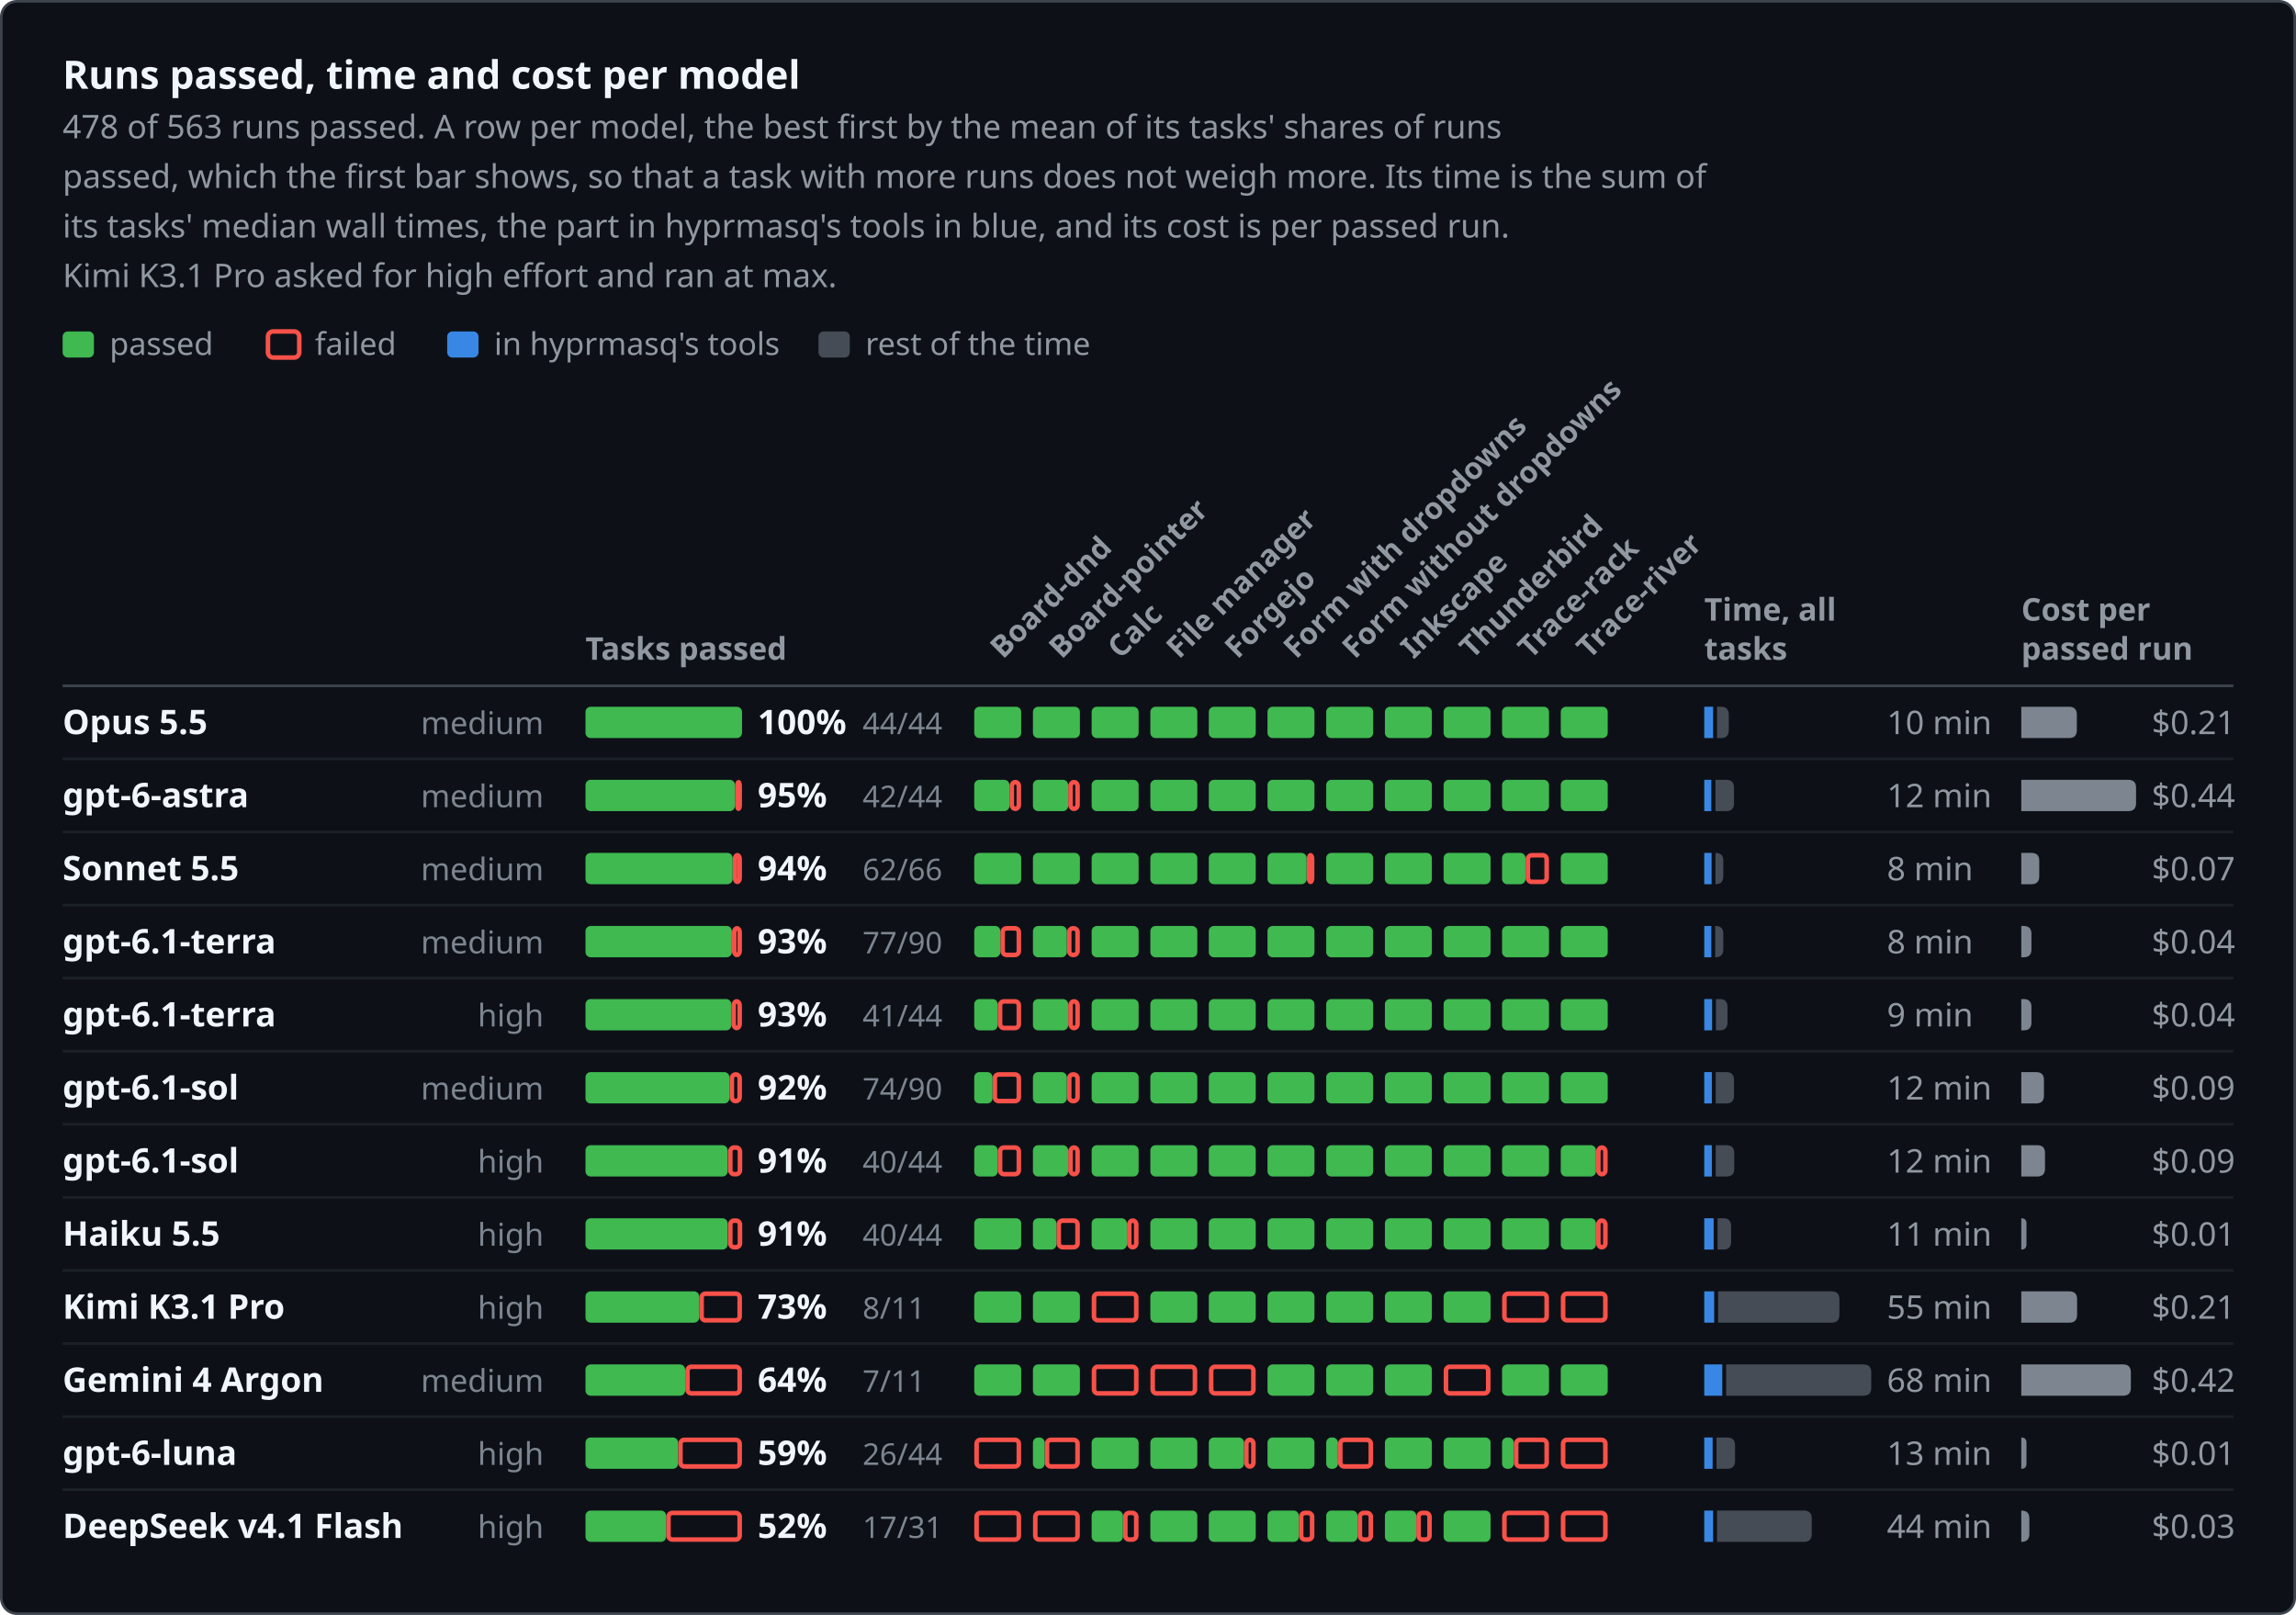
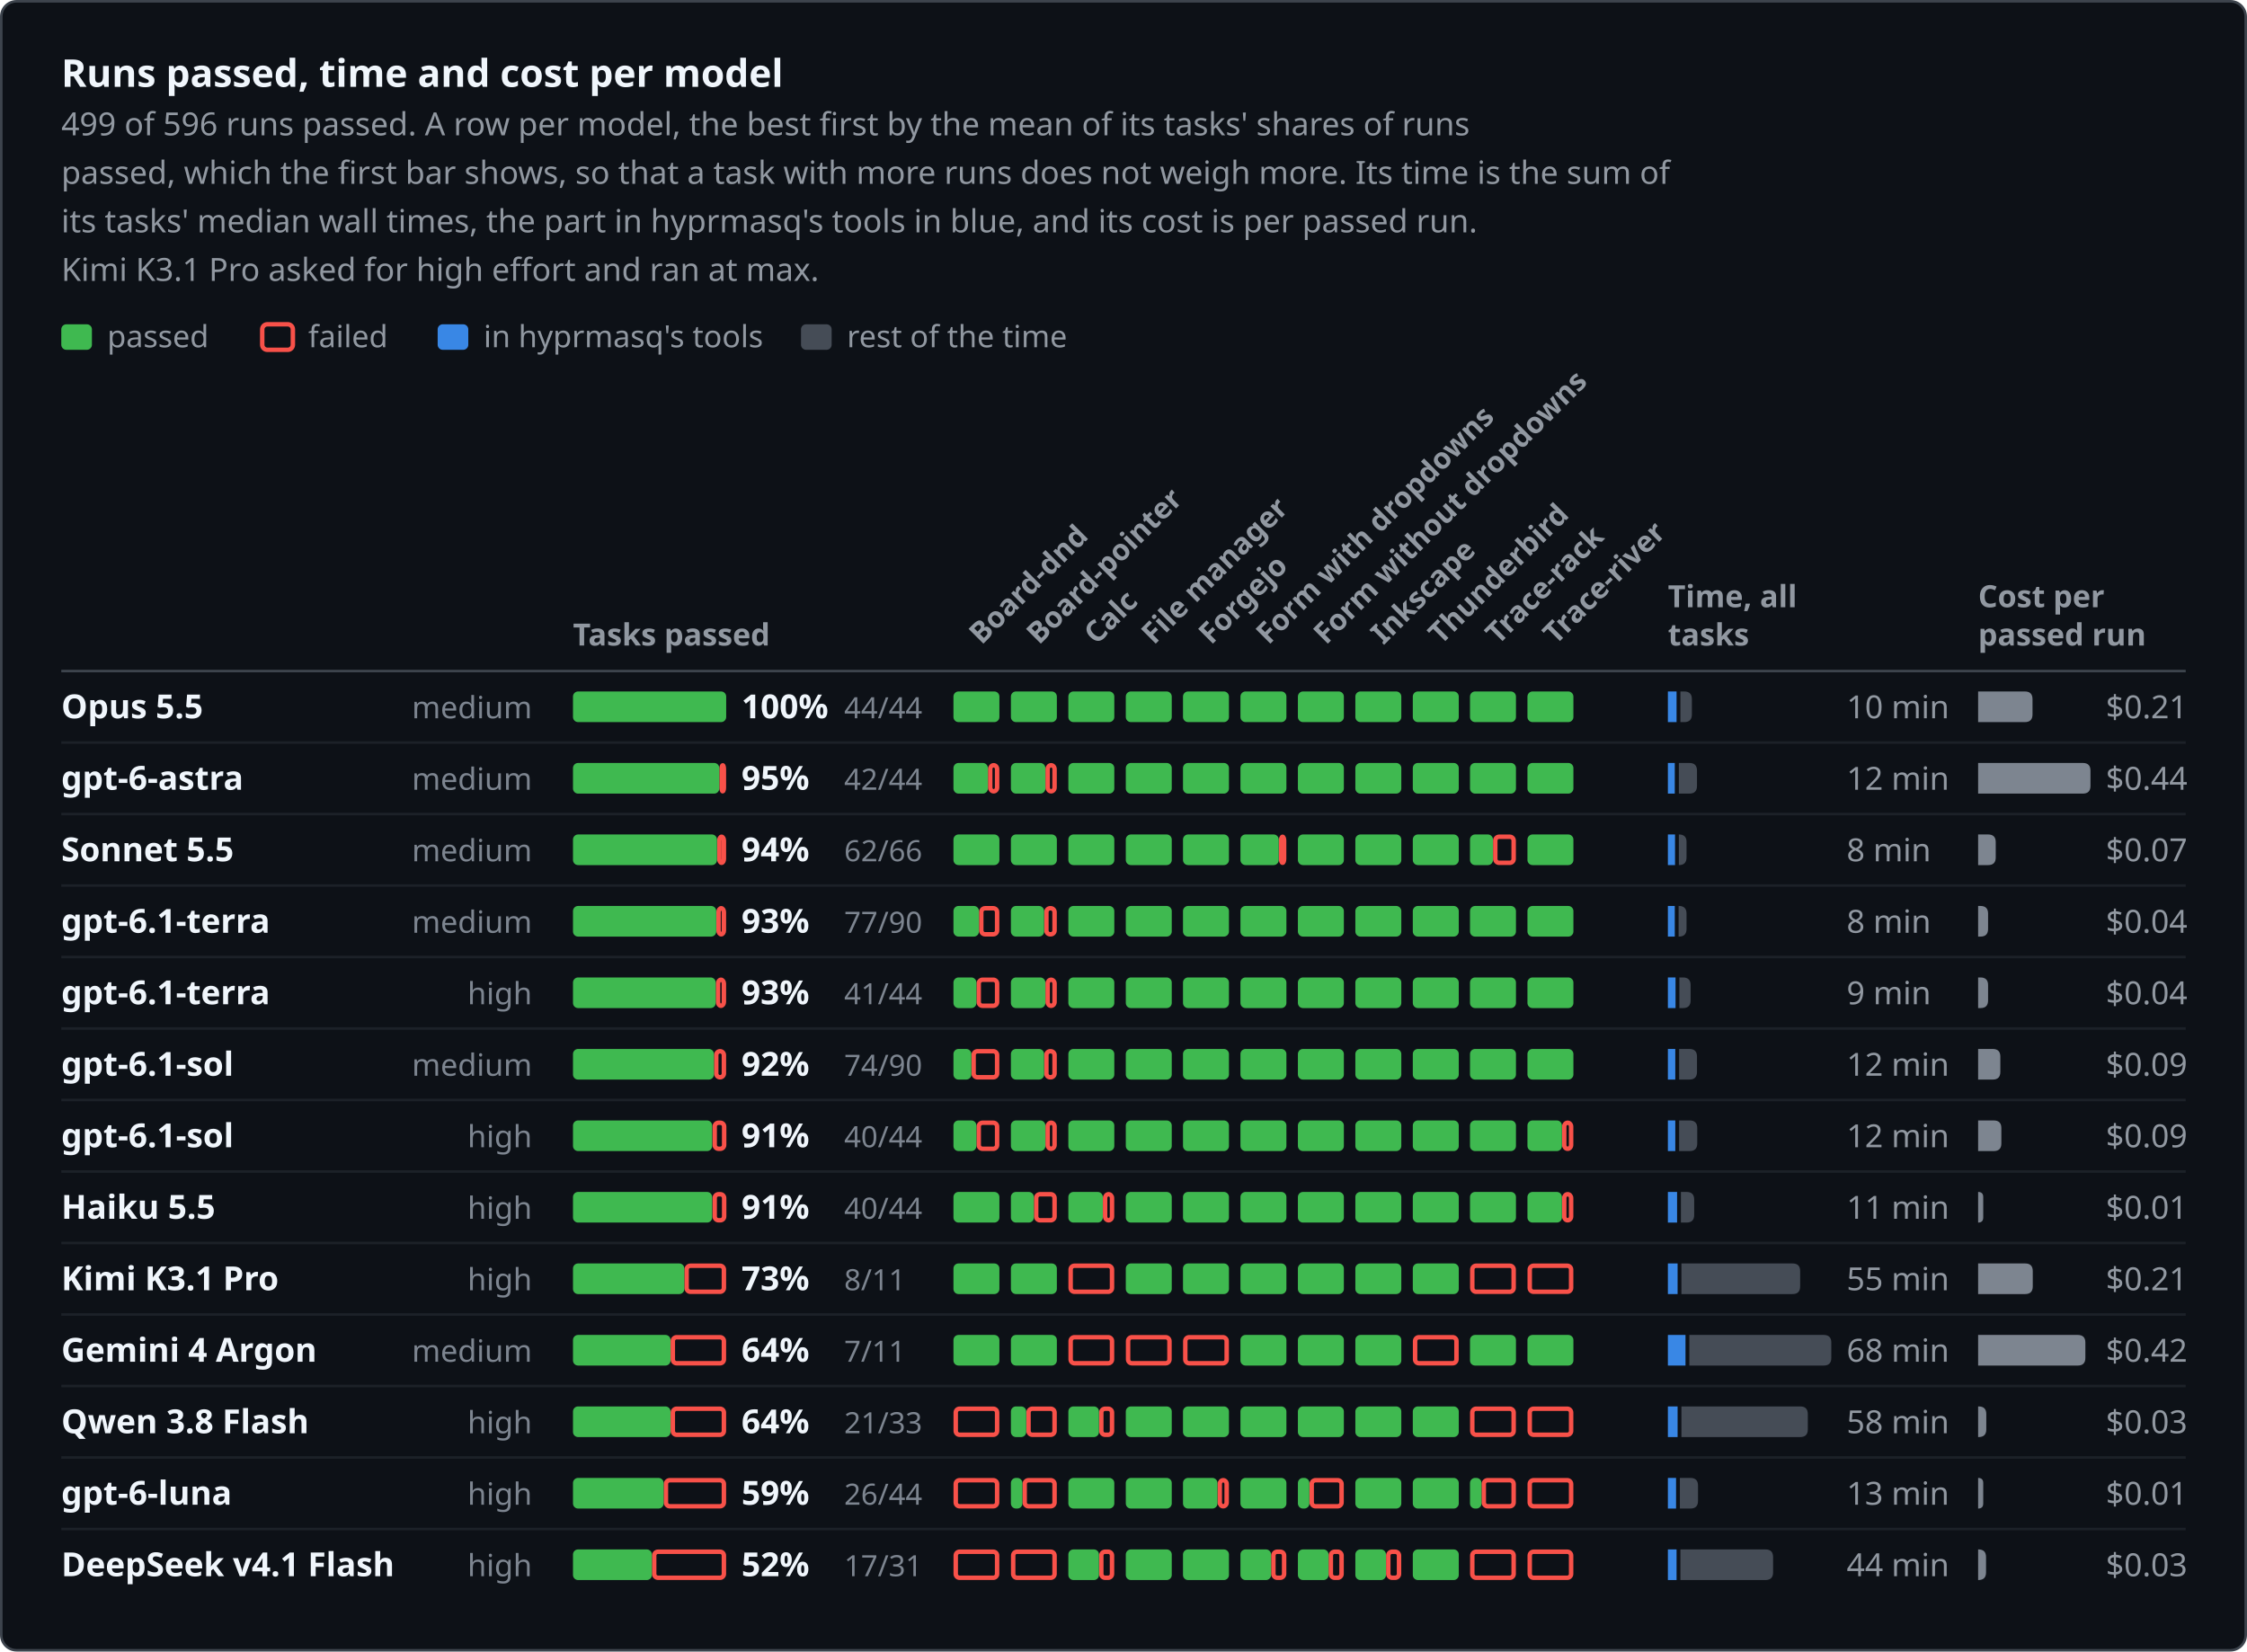
- <svg xmlns="http://www.w3.org/2000/svg" width="880" height="618.8" viewBox="0 0 880 618.8" role="img" aria-label="Runs passed, time and cost per model. 478 of 563 runs passed. A row per model, the best first, with the mean of its tasks' shares of runs passed, each task's share, the sum of its tasks' median wall times and its cost per passed run.">
+ <svg xmlns="http://www.w3.org/2000/svg" width="880" height="646.8" viewBox="0 0 880 646.8" role="img" aria-label="Runs passed, time and cost per model. 499 of 596 runs passed. A row per model, the best first, with the mean of its tasks' shares of runs passed, each task's share, the sum of its tasks' median wall times and its cost per passed run.">
  <style>text{font-family:-apple-system, BlinkMacSystemFont, "Segoe UI", "Noto Sans", Helvetica, Arial, sans-serif;font-variant-numeric:tabular-nums}.t{fill:#f0f6fc}.t2{fill:#9198a1}.m{fill:#7d8590}.bg{fill:#0d1117;stroke:#3d444d}.grid{stroke:#1c2128;stroke-width:1}.axis{stroke:#3d444d;stroke-width:1}.tools{fill:#3987e5}.out{fill:#454c56}.dot{fill:#d1d7e0;stroke:#0d1117;stroke-width:1.5}.miss{fill:#0d1117;stroke:#f85149;stroke-width:1.75}.pass{fill:#3fb950}.fail{fill:#0d1117;stroke:#f85149;stroke-width:1.75}.cut{stroke:#0d1117;stroke-width:2}.s0{fill:#3987e5}.s1{fill:#d95926}.s2{fill:#199e70}.s3{fill:#c98500}.s4{fill:#d55181}.s5{fill:#008300}.s6{fill:#9085e9}.s7{fill:#e66767}</style>
-   <rect x="0.5" y="0.5" width="879" height="617.8" rx="6" class="bg" />
+   <rect x="0.5" y="0.5" width="879" height="645.8" rx="6" class="bg" />
  <text x="24" y="34" class="t" font-size="15" font-weight="600">Runs passed, time and cost per model</text>
-   <text x="24" y="53" class="t2" font-size="12.5">478 of 563 runs passed. A row per model, the best first by the mean of its tasks' shares of runs</text>
+   <text x="24" y="53" class="t2" font-size="12.5">499 of 596 runs passed. A row per model, the best first by the mean of its tasks' shares of runs</text>
  <text x="24" y="72" class="t2" font-size="12.5">passed, which the first bar shows, so that a task with more runs does not weigh more. Its time is the sum of</text>
  <text x="24" y="91" class="t2" font-size="12.5">its tasks' median wall times, the part in hyprmasq's tools in blue, and its cost is per passed run.</text>
  <text x="24" y="110" class="t2" font-size="12.5">Kimi K3.1 Pro asked for high effort and ran at max.</text>
  <rect x="24" y="127" width="12" height="10" class="pass" rx="2" />
  <text x="42" y="136" class="t2" font-size="12">passed</text>
  <rect x="102.7" y="127" width="12" height="10" class="fail" rx="2" />
  <text x="120.7" y="136" class="t2" font-size="12">failed</text>
  <rect x="171.4" y="127" width="12" height="10" class="tools" rx="2" />
  <text x="189.4" y="136" class="t2" font-size="12">in hyprmasq's tools</text>
  <rect x="313.7" y="127" width="12" height="10" class="out" rx="2" />
  <text x="331.7" y="136" class="t2" font-size="12">rest of the time</text>
  <text x="224.4" y="252.8" class="t2" font-size="12" font-weight="600">Tasks passed</text>
  <text x="653.2" y="237.8" class="t2" font-size="12" font-weight="600">Time, all</text>
  <text x="653.2" y="252.8" class="t2" font-size="12" font-weight="600">tasks</text>
  <text x="774.7" y="237.8" class="t2" font-size="12" font-weight="600">Cost per</text>
  <text x="774.7" y="252.8" class="t2" font-size="12" font-weight="600">passed run</text>
  <text x="384.4" y="252.8" class="t2" font-size="11.5" font-weight="600" transform="rotate(-45 384.4 252.8)">Board-dnd</text>
  <text x="406.9" y="252.8" class="t2" font-size="11.5" font-weight="600" transform="rotate(-45 406.9 252.8)">Board-pointer</text>
  <text x="429.4" y="252.8" class="t2" font-size="11.5" font-weight="600" transform="rotate(-45 429.4 252.8)">Calc</text>
  <text x="451.9" y="252.8" class="t2" font-size="11.5" font-weight="600" transform="rotate(-45 451.9 252.8)">File manager</text>
  <text x="474.3" y="252.8" class="t2" font-size="11.5" font-weight="600" transform="rotate(-45 474.3 252.8)">Forgejo</text>
  <text x="496.8" y="252.8" class="t2" font-size="11.5" font-weight="600" transform="rotate(-45 496.8 252.8)">Form with dropdowns</text>
  <text x="519.3" y="252.8" class="t2" font-size="11.5" font-weight="600" transform="rotate(-45 519.3 252.8)">Form without dropdowns</text>
  <text x="541.8" y="252.8" class="t2" font-size="11.5" font-weight="600" transform="rotate(-45 541.8 252.8)">Inkscape</text>
  <text x="564.3" y="252.8" class="t2" font-size="11.5" font-weight="600" transform="rotate(-45 564.3 252.8)">Thunderbird</text>
  <text x="586.7" y="252.8" class="t2" font-size="11.5" font-weight="600" transform="rotate(-45 586.7 252.8)">Trace-rack</text>
  <text x="609.2" y="252.8" class="t2" font-size="11.5" font-weight="600" transform="rotate(-45 609.2 252.8)">Trace-river</text>
  <line x1="24" y1="262.8" x2="856" y2="262.8" class="axis" />
  <text x="24" y="281.3" class="t" font-size="13" font-weight="600">Opus 5.5</text>
  <text x="208.4" y="281.3" class="m" font-size="12" text-anchor="end">medium</text>
  <rect x="224.4" y="270.8" width="60" height="12" class="pass" rx="2" />
  <text x="290.4" y="281.3" class="t" font-size="13" font-weight="600">100%</text>
  <text x="330.6" y="281.3" class="m" font-size="11.5">44/44</text>
  <rect x="373.4" y="270.8" width="18" height="12" class="pass" rx="2" />
  <rect x="395.9" y="270.8" width="18" height="12" class="pass" rx="2" />
  <rect x="418.4" y="270.8" width="18" height="12" class="pass" rx="2" />
  <rect x="440.9" y="270.8" width="18" height="12" class="pass" rx="2" />
  <rect x="463.3" y="270.8" width="18" height="12" class="pass" rx="2" />
  <rect x="485.8" y="270.8" width="18" height="12" class="pass" rx="2" />
  <rect x="508.3" y="270.8" width="18" height="12" class="pass" rx="2" />
  <rect x="530.8" y="270.8" width="18" height="12" class="pass" rx="2" />
  <rect x="553.3" y="270.8" width="18" height="12" class="pass" rx="2" />
  <rect x="575.7" y="270.8" width="18" height="12" class="pass" rx="2" />
  <rect x="598.2" y="270.8" width="18" height="12" class="pass" rx="2" />
  <rect x="653.2" y="270.8" width="3.4" height="12" class="tools" />
  <path d="M658.1 270.8H659.6Q662.6 270.8 662.6 273.8V279.8Q662.6 282.8 659.6 282.8H658.1Z" class="out" />
  <text x="723.2" y="281.3" class="t2" font-size="12.5">10 min</text>
  <path d="M774.7 270.8H793Q796 270.8 796 273.8V279.8Q796 282.8 793 282.8H774.7Z" class="m" />
  <text x="824.7" y="281.3" class="t2" font-size="12.5">$0.21</text>
  <line x1="24" y1="290.8" x2="856" y2="290.8" class="grid" />
  <text x="24" y="309.3" class="t" font-size="13" font-weight="600">gpt-6-astra</text>
  <text x="208.4" y="309.3" class="m" font-size="12" text-anchor="end">medium</text>
  <rect x="282.6" y="299.7" width="0.9" height="10.2" class="fail" rx="1.5" />
  <rect x="224.4" y="298.8" width="57.3" height="12" class="pass" rx="2" />
  <text x="290.4" y="309.3" class="t" font-size="13" font-weight="600">95%</text>
  <text x="330.6" y="309.3" class="m" font-size="11.5">42/44</text>
  <rect x="387.8" y="299.7" width="2.7" height="10.2" class="fail" rx="1.5" />
  <rect x="373.4" y="298.8" width="13.5" height="12" class="pass" rx="2" />
  <rect x="410.3" y="299.7" width="2.7" height="10.2" class="fail" rx="1.5" />
  <rect x="395.9" y="298.8" width="13.5" height="12" class="pass" rx="2" />
  <rect x="418.4" y="298.8" width="18" height="12" class="pass" rx="2" />
  <rect x="440.9" y="298.8" width="18" height="12" class="pass" rx="2" />
  <rect x="463.3" y="298.8" width="18" height="12" class="pass" rx="2" />
  <rect x="485.8" y="298.8" width="18" height="12" class="pass" rx="2" />
  <rect x="508.3" y="298.8" width="18" height="12" class="pass" rx="2" />
  <rect x="530.8" y="298.8" width="18" height="12" class="pass" rx="2" />
  <rect x="553.3" y="298.8" width="18" height="12" class="pass" rx="2" />
  <rect x="575.7" y="298.8" width="18" height="12" class="pass" rx="2" />
  <rect x="598.2" y="298.8" width="18" height="12" class="pass" rx="2" />
  <rect x="653.2" y="298.8" width="2.7" height="12" class="tools" />
  <path d="M657.5 298.8H661.6Q664.6 298.8 664.6 301.8V307.8Q664.6 310.8 661.6 310.8H657.5Z" class="out" />
  <text x="723.2" y="309.3" class="t2" font-size="12.5">12 min</text>
  <path d="M774.7 298.8H815.7Q818.7 298.8 818.7 301.8V307.8Q818.7 310.8 815.7 310.8H774.7Z" class="m" />
  <text x="824.7" y="309.3" class="t2" font-size="12.5">$0.44</text>
  <line x1="24" y1="318.8" x2="856" y2="318.8" class="grid" />
  <text x="24" y="337.3" class="t" font-size="13" font-weight="600">Sonnet 5.5</text>
  <text x="208.4" y="337.3" class="m" font-size="12" text-anchor="end">medium</text>
  <rect x="281.7" y="327.7" width="1.8" height="10.2" class="fail" rx="1.5" />
  <rect x="224.4" y="326.8" width="56.4" height="12" class="pass" rx="2" />
  <text x="290.4" y="337.3" class="t" font-size="13" font-weight="600">94%</text>
  <text x="330.6" y="337.3" class="m" font-size="11.5">62/66</text>
  <rect x="373.4" y="326.8" width="18" height="12" class="pass" rx="2" />
  <rect x="395.9" y="326.8" width="18" height="12" class="pass" rx="2" />
  <rect x="418.4" y="326.8" width="18" height="12" class="pass" rx="2" />
  <rect x="440.9" y="326.8" width="18" height="12" class="pass" rx="2" />
  <rect x="463.3" y="326.8" width="18" height="12" class="pass" rx="2" />
  <rect x="501.7" y="327.7" width="1.2" height="10.2" class="fail" rx="1.5" />
  <rect x="485.8" y="326.8" width="15" height="12" class="pass" rx="2" />
  <rect x="508.3" y="326.8" width="18" height="12" class="pass" rx="2" />
  <rect x="530.8" y="326.8" width="18" height="12" class="pass" rx="2" />
  <rect x="553.3" y="326.8" width="18" height="12" class="pass" rx="2" />
  <rect x="585.6" y="327.7" width="7.2" height="10.2" class="fail" rx="1.5" />
  <rect x="575.7" y="326.8" width="9" height="12" class="pass" rx="2" />
  <rect x="598.2" y="326.8" width="18" height="12" class="pass" rx="2" />
  <rect x="653.2" y="326.8" width="2.8" height="12" class="tools" />
  <path d="M657.5 326.8H657.5Q660.5 326.8 660.5 329.7V335.8Q660.5 338.8 657.5 338.8H657.5Z" class="out" />
  <text x="723.2" y="337.3" class="t2" font-size="12.5">8 min</text>
  <path d="M774.7 326.8H778.6Q781.6 326.8 781.6 329.8V335.8Q781.6 338.8 778.6 338.8H774.7Z" class="m" />
  <text x="824.7" y="337.3" class="t2" font-size="12.5">$0.07</text>
  <line x1="24" y1="346.8" x2="856" y2="346.8" class="grid" />
  <text x="24" y="365.3" class="t" font-size="13" font-weight="600">gpt-6.1-terra</text>
  <text x="208.4" y="365.3" class="m" font-size="12" text-anchor="end">medium</text>
  <rect x="281.4" y="355.7" width="2.1" height="10.2" class="fail" rx="1.5" />
  <rect x="224.4" y="354.8" width="56.1" height="12" class="pass" rx="2" />
  <text x="290.4" y="365.3" class="t" font-size="13" font-weight="600">93%</text>
  <text x="330.6" y="365.3" class="m" font-size="11.5">77/90</text>
  <rect x="384.3" y="355.7" width="6.2" height="10.2" class="fail" rx="1.5" />
  <rect x="373.4" y="354.8" width="10" height="12" class="pass" rx="2" />
  <rect x="409.8" y="355.7" width="3.2" height="10.2" class="fail" rx="1.5" />
  <rect x="395.9" y="354.8" width="13" height="12" class="pass" rx="2" />
  <rect x="418.4" y="354.8" width="18" height="12" class="pass" rx="2" />
  <rect x="440.9" y="354.8" width="18" height="12" class="pass" rx="2" />
  <rect x="463.3" y="354.8" width="18" height="12" class="pass" rx="2" />
  <rect x="485.8" y="354.8" width="18" height="12" class="pass" rx="2" />
  <rect x="508.3" y="354.8" width="18" height="12" class="pass" rx="2" />
  <rect x="530.8" y="354.8" width="18" height="12" class="pass" rx="2" />
  <rect x="553.3" y="354.8" width="18" height="12" class="pass" rx="2" />
  <rect x="575.7" y="354.8" width="18" height="12" class="pass" rx="2" />
  <rect x="598.2" y="354.8" width="18" height="12" class="pass" rx="2" />
  <rect x="653.2" y="354.8" width="2.7" height="12" class="tools" />
  <path d="M657.4 354.8H657.5Q660.5 354.8 660.5 357.8V363.8Q660.5 366.8 657.5 366.8H657.4Z" class="out" />
  <text x="723.2" y="365.3" class="t2" font-size="12.5">8 min</text>
  <path d="M774.7 354.8H775.6Q778.6 354.8 778.6 357.8V363.8Q778.6 366.8 775.6 366.8H774.7Z" class="m" />
  <text x="824.7" y="365.3" class="t2" font-size="12.5">$0.04</text>
  <line x1="24" y1="374.8" x2="856" y2="374.8" class="grid" />
  <text x="24" y="393.3" class="t" font-size="13" font-weight="600">gpt-6.1-terra</text>
  <text x="208.4" y="393.3" class="m" font-size="12" text-anchor="end">high</text>
  <rect x="281.2" y="383.7" width="2.3" height="10.2" class="fail" rx="1.5" />
  <rect x="224.4" y="382.8" width="55.9" height="12" class="pass" rx="2" />
  <text x="290.4" y="393.3" class="t" font-size="13" font-weight="600">93%</text>
  <text x="330.6" y="393.3" class="m" font-size="11.5">41/44</text>
  <rect x="383.3" y="383.7" width="7.2" height="10.2" class="fail" rx="1.5" />
  <rect x="373.4" y="382.8" width="9" height="12" class="pass" rx="2" />
  <rect x="410.3" y="383.7" width="2.7" height="10.2" class="fail" rx="1.5" />
  <rect x="395.9" y="382.8" width="13.5" height="12" class="pass" rx="2" />
  <rect x="418.4" y="382.8" width="18" height="12" class="pass" rx="2" />
  <rect x="440.9" y="382.8" width="18" height="12" class="pass" rx="2" />
  <rect x="463.3" y="382.8" width="18" height="12" class="pass" rx="2" />
  <rect x="485.8" y="382.8" width="18" height="12" class="pass" rx="2" />
  <rect x="508.3" y="382.8" width="18" height="12" class="pass" rx="2" />
  <rect x="530.8" y="382.8" width="18" height="12" class="pass" rx="2" />
  <rect x="553.3" y="382.8" width="18" height="12" class="pass" rx="2" />
  <rect x="575.7" y="382.8" width="18" height="12" class="pass" rx="2" />
  <rect x="598.2" y="382.8" width="18" height="12" class="pass" rx="2" />
  <rect x="653.2" y="382.8" width="3" height="12" class="tools" />
  <path d="M657.7 382.8H659.1Q662.1 382.8 662.1 385.8V391.8Q662.1 394.8 659.1 394.8H657.7Z" class="out" />
  <text x="723.2" y="393.3" class="t2" font-size="12.5">9 min</text>
  <path d="M774.7 382.8H775.6Q778.6 382.8 778.6 385.8V391.8Q778.6 394.8 775.6 394.8H774.7Z" class="m" />
  <text x="824.7" y="393.3" class="t2" font-size="12.5">$0.04</text>
  <line x1="24" y1="402.8" x2="856" y2="402.8" class="grid" />
  <text x="24" y="421.3" class="t" font-size="13" font-weight="600">gpt-6.1-sol</text>
  <text x="208.4" y="421.3" class="m" font-size="12" text-anchor="end">medium</text>
  <rect x="280.5" y="411.7" width="3" height="10.2" class="fail" rx="1.5" />
  <rect x="224.4" y="410.8" width="55.2" height="12" class="pass" rx="2" />
  <text x="290.4" y="421.3" class="t" font-size="13" font-weight="600">92%</text>
  <text x="330.6" y="421.3" class="m" font-size="11.5">74/90</text>
  <rect x="381.3" y="411.7" width="9.2" height="10.2" class="fail" rx="1.5" />
  <rect x="373.4" y="410.8" width="7" height="12" class="pass" rx="2" />
  <rect x="409.8" y="411.7" width="3.2" height="10.2" class="fail" rx="1.5" />
  <rect x="395.9" y="410.8" width="13" height="12" class="pass" rx="2" />
  <rect x="418.4" y="410.8" width="18" height="12" class="pass" rx="2" />
  <rect x="440.9" y="410.8" width="18" height="12" class="pass" rx="2" />
  <rect x="463.3" y="410.8" width="18" height="12" class="pass" rx="2" />
  <rect x="485.8" y="410.8" width="18" height="12" class="pass" rx="2" />
  <rect x="508.3" y="410.8" width="18" height="12" class="pass" rx="2" />
  <rect x="530.8" y="410.8" width="18" height="12" class="pass" rx="2" />
  <rect x="553.3" y="410.8" width="18" height="12" class="pass" rx="2" />
  <rect x="575.7" y="410.8" width="18" height="12" class="pass" rx="2" />
  <rect x="598.2" y="410.8" width="18" height="12" class="pass" rx="2" />
  <rect x="653.2" y="410.8" width="2.9" height="12" class="tools" />
  <path d="M657.6 410.8H661.6Q664.6 410.8 664.6 413.8V419.8Q664.6 422.8 661.6 422.8H657.6Z" class="out" />
  <text x="723.2" y="421.3" class="t2" font-size="12.5">12 min</text>
  <path d="M774.7 410.8H780.4Q783.4 410.8 783.4 413.8V419.8Q783.4 422.8 780.4 422.8H774.7Z" class="m" />
  <text x="824.7" y="421.3" class="t2" font-size="12.5">$0.09</text>
  <line x1="24" y1="430.8" x2="856" y2="430.8" class="grid" />
  <text x="24" y="449.3" class="t" font-size="13" font-weight="600">gpt-6.1-sol</text>
  <text x="208.4" y="449.3" class="m" font-size="12" text-anchor="end">high</text>
  <rect x="279.9" y="439.7" width="3.7" height="10.2" class="fail" rx="1.5" />
  <rect x="224.4" y="438.8" width="54.5" height="12" class="pass" rx="2" />
  <text x="290.4" y="449.3" class="t" font-size="13" font-weight="600">91%</text>
  <text x="330.6" y="449.3" class="m" font-size="11.5">40/44</text>
  <rect x="383.3" y="439.7" width="7.2" height="10.2" class="fail" rx="1.5" />
  <rect x="373.4" y="438.8" width="9" height="12" class="pass" rx="2" />
  <rect x="410.3" y="439.7" width="2.7" height="10.2" class="fail" rx="1.5" />
  <rect x="395.9" y="438.8" width="13.5" height="12" class="pass" rx="2" />
  <rect x="418.4" y="438.8" width="18" height="12" class="pass" rx="2" />
  <rect x="440.9" y="438.8" width="18" height="12" class="pass" rx="2" />
  <rect x="463.3" y="438.8" width="18" height="12" class="pass" rx="2" />
  <rect x="485.8" y="438.8" width="18" height="12" class="pass" rx="2" />
  <rect x="508.3" y="438.8" width="18" height="12" class="pass" rx="2" />
  <rect x="530.8" y="438.8" width="18" height="12" class="pass" rx="2" />
  <rect x="553.3" y="438.8" width="18" height="12" class="pass" rx="2" />
  <rect x="575.7" y="438.8" width="18" height="12" class="pass" rx="2" />
  <rect x="612.6" y="439.7" width="2.7" height="10.2" class="fail" rx="1.5" />
  <rect x="598.2" y="438.8" width="13.5" height="12" class="pass" rx="2" />
  <rect x="653.2" y="438.8" width="2.9" height="12" class="tools" />
  <path d="M657.6 438.8H661.7Q664.7 438.8 664.7 441.8V447.8Q664.7 450.8 661.7 450.8H657.6Z" class="out" />
  <text x="723.2" y="449.3" class="t2" font-size="12.5">12 min</text>
  <path d="M774.7 438.8H780.8Q783.8 438.8 783.8 441.8V447.8Q783.8 450.8 780.8 450.8H774.7Z" class="m" />
  <text x="824.7" y="449.3" class="t2" font-size="12.5">$0.09</text>
  <line x1="24" y1="458.8" x2="856" y2="458.8" class="grid" />
  <text x="24" y="477.3" class="t" font-size="13" font-weight="600">Haiku 5.5</text>
  <text x="208.4" y="477.3" class="m" font-size="12" text-anchor="end">high</text>
  <rect x="279.9" y="467.7" width="3.7" height="10.2" class="fail" rx="1.5" />
  <rect x="224.4" y="466.8" width="54.5" height="12" class="pass" rx="2" />
  <text x="290.4" y="477.3" class="t" font-size="13" font-weight="600">91%</text>
  <text x="330.6" y="477.3" class="m" font-size="11.5">40/44</text>
  <rect x="373.4" y="466.8" width="18" height="12" class="pass" rx="2" />
  <rect x="405.8" y="467.7" width="7.2" height="10.2" class="fail" rx="1.5" />
  <rect x="395.9" y="466.8" width="9" height="12" class="pass" rx="2" />
  <rect x="432.8" y="467.7" width="2.7" height="10.2" class="fail" rx="1.5" />
  <rect x="418.4" y="466.8" width="13.5" height="12" class="pass" rx="2" />
  <rect x="440.9" y="466.8" width="18" height="12" class="pass" rx="2" />
  <rect x="463.3" y="466.8" width="18" height="12" class="pass" rx="2" />
  <rect x="485.8" y="466.8" width="18" height="12" class="pass" rx="2" />
  <rect x="508.3" y="466.8" width="18" height="12" class="pass" rx="2" />
  <rect x="530.8" y="466.8" width="18" height="12" class="pass" rx="2" />
  <rect x="553.3" y="466.8" width="18" height="12" class="pass" rx="2" />
  <rect x="575.7" y="466.8" width="18" height="12" class="pass" rx="2" />
  <rect x="612.6" y="467.7" width="2.7" height="10.2" class="fail" rx="1.5" />
  <rect x="598.2" y="466.8" width="13.5" height="12" class="pass" rx="2" />
  <rect x="653.2" y="466.8" width="3.6" height="12" class="tools" />
  <path d="M658.3 466.8H660.5Q663.5 466.8 663.5 469.8V475.8Q663.5 478.8 660.5 478.8H658.3Z" class="out" />
  <text x="723.2" y="477.3" class="t2" font-size="12.5">11 min</text>
  <path d="M774.7 466.8H774.7Q776.7 466.8 776.7 468.8V476.8Q776.7 478.8 774.7 478.8H774.7Z" class="m" />
  <text x="824.7" y="477.3" class="t2" font-size="12.5">$0.01</text>
  <line x1="24" y1="486.8" x2="856" y2="486.8" class="grid" />
  <text x="24" y="505.3" class="t" font-size="13" font-weight="600">Kimi K3.1 Pro</text>
  <text x="208.4" y="505.3" class="m" font-size="12" text-anchor="end">high</text>
  <rect x="268.9" y="495.7" width="14.6" height="10.2" class="fail" rx="1.5" />
  <rect x="224.4" y="494.8" width="43.6" height="12" class="pass" rx="2" />
  <text x="290.4" y="505.3" class="t" font-size="13" font-weight="600">73%</text>
  <text x="330.6" y="505.3" class="m" font-size="11.5">8/11</text>
  <rect x="373.4" y="494.8" width="18" height="12" class="pass" rx="2" />
  <rect x="395.9" y="494.8" width="18" height="12" class="pass" rx="2" />
  <rect x="419.3" y="495.7" width="16.2" height="10.2" class="fail" rx="1.5" />
  <rect x="440.9" y="494.8" width="18" height="12" class="pass" rx="2" />
  <rect x="463.3" y="494.8" width="18" height="12" class="pass" rx="2" />
  <rect x="485.8" y="494.8" width="18" height="12" class="pass" rx="2" />
  <rect x="508.3" y="494.8" width="18" height="12" class="pass" rx="2" />
  <rect x="530.8" y="494.8" width="18" height="12" class="pass" rx="2" />
  <rect x="553.3" y="494.8" width="18" height="12" class="pass" rx="2" />
  <rect x="576.6" y="495.7" width="16.2" height="10.2" class="fail" rx="1.5" />
  <rect x="599.1" y="495.7" width="16.2" height="10.2" class="fail" rx="1.5" />
  <rect x="653.2" y="494.8" width="3.8" height="12" class="tools" />
  <path d="M658.5 494.8H702Q705 494.8 705 497.8V503.8Q705 506.8 702 506.8H658.5Z" class="out" />
  <text x="723.2" y="505.3" class="t2" font-size="12.5">55 min</text>
  <path d="M774.7 494.8H793.1Q796.1 494.8 796.1 497.8V503.8Q796.1 506.8 793.1 506.8H774.7Z" class="m" />
  <text x="824.7" y="505.3" class="t2" font-size="12.5">$0.21</text>
  <line x1="24" y1="514.8" x2="856" y2="514.8" class="grid" />
  <text x="24" y="533.3" class="t" font-size="13" font-weight="600">Gemini 4 Argon</text>
  <text x="208.4" y="533.3" class="m" font-size="12" text-anchor="end">medium</text>
  <rect x="263.5" y="523.7" width="20" height="10.2" class="fail" rx="1.5" />
  <rect x="224.4" y="522.8" width="38.2" height="12" class="pass" rx="2" />
  <text x="290.4" y="533.3" class="t" font-size="13" font-weight="600">64%</text>
  <text x="330.6" y="533.3" class="m" font-size="11.5">7/11</text>
  <rect x="373.4" y="522.8" width="18" height="12" class="pass" rx="2" />
  <rect x="395.9" y="522.8" width="18" height="12" class="pass" rx="2" />
  <rect x="419.3" y="523.7" width="16.2" height="10.2" class="fail" rx="1.5" />
  <rect x="441.8" y="523.7" width="16.2" height="10.2" class="fail" rx="1.5" />
  <rect x="464.2" y="523.7" width="16.2" height="10.2" class="fail" rx="1.5" />
  <rect x="485.8" y="522.8" width="18" height="12" class="pass" rx="2" />
  <rect x="508.3" y="522.8" width="18" height="12" class="pass" rx="2" />
  <rect x="530.8" y="522.8" width="18" height="12" class="pass" rx="2" />
  <rect x="554.2" y="523.7" width="16.2" height="10.2" class="fail" rx="1.5" />
  <rect x="575.7" y="522.8" width="18" height="12" class="pass" rx="2" />
  <rect x="598.2" y="522.8" width="18" height="12" class="pass" rx="2" />
  <rect x="653.2" y="522.8" width="6.9" height="12" class="tools" />
  <path d="M661.6 522.8H714.2Q717.2 522.8 717.2 525.8V531.8Q717.2 534.8 714.2 534.8H661.6Z" class="out" />
  <text x="723.2" y="533.3" class="t2" font-size="12.5">68 min</text>
  <path d="M774.7 522.8H813.7Q816.7 522.8 816.7 525.8V531.8Q816.7 534.8 813.7 534.8H774.7Z" class="m" />
  <text x="824.7" y="533.3" class="t2" font-size="12.5">$0.42</text>
  <line x1="24" y1="542.8" x2="856" y2="542.8" class="grid" />
-   <text x="24" y="561.3" class="t" font-size="13" font-weight="600">gpt-6-luna</text>
+   <text x="24" y="561.3" class="t" font-size="13" font-weight="600">Qwen 3.8 Flash</text>
  <text x="208.4" y="561.3" class="m" font-size="12" text-anchor="end">high</text>
-   <rect x="260.8" y="551.7" width="22.7" height="10.2" class="fail" rx="1.5" />
-   <rect x="224.4" y="550.8" width="35.5" height="12" class="pass" rx="2" />
-   <text x="290.4" y="561.3" class="t" font-size="13" font-weight="600">59%</text>
-   <text x="330.6" y="561.3" class="m" font-size="11.5">26/44</text>
+   <rect x="263.5" y="551.7" width="20" height="10.2" class="fail" rx="1.5" />
+   <rect x="224.4" y="550.8" width="38.2" height="12" class="pass" rx="2" />
+   <text x="290.4" y="561.3" class="t" font-size="13" font-weight="600">64%</text>
+   <text x="330.6" y="561.3" class="m" font-size="11.5">21/33</text>
  <rect x="374.3" y="551.7" width="16.2" height="10.2" class="fail" rx="1.5" />
-   <rect x="401.3" y="551.7" width="11.7" height="10.2" class="fail" rx="1.5" />
-   <rect x="395.9" y="550.8" width="4.5" height="12" class="pass" rx="2" />
-   <rect x="418.4" y="550.8" width="18" height="12" class="pass" rx="2" />
+   <rect x="402.8" y="551.7" width="10.2" height="10.2" class="fail" rx="1.5" />
+   <rect x="395.9" y="550.8" width="6" height="12" class="pass" rx="2" />
+   <rect x="431.3" y="551.7" width="4.2" height="10.2" class="fail" rx="1.5" />
+   <rect x="418.4" y="550.8" width="12" height="12" class="pass" rx="2" />
  <rect x="440.9" y="550.8" width="18" height="12" class="pass" rx="2" />
-   <rect x="477.7" y="551.7" width="2.7" height="10.2" class="fail" rx="1.5" />
-   <rect x="463.3" y="550.8" width="13.5" height="12" class="pass" rx="2" />
+   <rect x="463.3" y="550.8" width="18" height="12" class="pass" rx="2" />
  <rect x="485.8" y="550.8" width="18" height="12" class="pass" rx="2" />
-   <rect x="513.7" y="551.7" width="11.7" height="10.2" class="fail" rx="1.5" />
-   <rect x="508.3" y="550.8" width="4.5" height="12" class="pass" rx="2" />
+   <rect x="508.3" y="550.8" width="18" height="12" class="pass" rx="2" />
  <rect x="530.8" y="550.8" width="18" height="12" class="pass" rx="2" />
  <rect x="553.3" y="550.8" width="18" height="12" class="pass" rx="2" />
-   <rect x="581.1" y="551.7" width="11.7" height="10.2" class="fail" rx="1.5" />
-   <rect x="575.7" y="550.8" width="4.5" height="12" class="pass" rx="2" />
+   <rect x="576.6" y="551.7" width="16.2" height="10.2" class="fail" rx="1.5" />
  <rect x="599.1" y="551.7" width="16.2" height="10.2" class="fail" rx="1.5" />
-   <rect x="653.2" y="550.8" width="3.2" height="12" class="tools" />
-   <path d="M657.9 550.8H662Q665 550.8 665 553.8V559.8Q665 562.8 662 562.8H657.9Z" class="out" />
-   <text x="723.2" y="561.3" class="t2" font-size="12.5">13 min</text>
-   <path d="M774.7 550.8H774.7Q776.7 550.8 776.7 552.8V560.8Q776.7 562.8 774.7 562.8H774.7Z" class="m" />
-   <text x="824.7" y="561.3" class="t2" font-size="12.5">$0.01</text>
+   <rect x="653.2" y="550.8" width="3.8" height="12" class="tools" />
+   <path d="M658.5 550.8H705Q708 550.8 708 553.8V559.8Q708 562.8 705 562.8H658.5Z" class="out" />
+   <text x="723.2" y="561.3" class="t2" font-size="12.5">58 min</text>
+   <path d="M774.7 550.8H774.9Q777.9 550.8 777.9 553.8V559.8Q777.9 562.8 774.9 562.8H774.7Z" class="m" />
+   <text x="824.7" y="561.3" class="t2" font-size="12.5">$0.03</text>
  <line x1="24" y1="570.8" x2="856" y2="570.8" class="grid" />
-   <text x="24" y="589.3" class="t" font-size="13" font-weight="600">DeepSeek v4.1 Flash</text>
+   <text x="24" y="589.3" class="t" font-size="13" font-weight="600">gpt-6-luna</text>
  <text x="208.4" y="589.3" class="m" font-size="12" text-anchor="end">high</text>
-   <rect x="256.2" y="579.7" width="27.3" height="10.2" class="fail" rx="1.5" />
-   <rect x="224.4" y="578.8" width="30.9" height="12" class="pass" rx="2" />
-   <text x="290.4" y="589.3" class="t" font-size="13" font-weight="600">52%</text>
-   <text x="330.6" y="589.3" class="m" font-size="11.5">17/31</text>
+   <rect x="260.8" y="579.7" width="22.7" height="10.2" class="fail" rx="1.5" />
+   <rect x="224.4" y="578.8" width="35.5" height="12" class="pass" rx="2" />
+   <text x="290.4" y="589.3" class="t" font-size="13" font-weight="600">59%</text>
+   <text x="330.6" y="589.3" class="m" font-size="11.5">26/44</text>
  <rect x="374.3" y="579.7" width="16.2" height="10.2" class="fail" rx="1.5" />
-   <rect x="396.8" y="579.7" width="16.2" height="10.2" class="fail" rx="1.5" />
-   <rect x="431.3" y="579.7" width="4.2" height="10.2" class="fail" rx="1.5" />
-   <rect x="418.4" y="578.8" width="12" height="12" class="pass" rx="2" />
+   <rect x="401.3" y="579.7" width="11.7" height="10.2" class="fail" rx="1.5" />
+   <rect x="395.9" y="578.8" width="4.5" height="12" class="pass" rx="2" />
+   <rect x="418.4" y="578.8" width="18" height="12" class="pass" rx="2" />
  <rect x="440.9" y="578.8" width="18" height="12" class="pass" rx="2" />
-   <rect x="463.3" y="578.8" width="18" height="12" class="pass" rx="2" />
-   <rect x="498.7" y="579.7" width="4.2" height="10.2" class="fail" rx="1.5" />
-   <rect x="485.8" y="578.8" width="12" height="12" class="pass" rx="2" />
-   <rect x="521.2" y="579.7" width="4.2" height="10.2" class="fail" rx="1.5" />
-   <rect x="508.3" y="578.8" width="12" height="12" class="pass" rx="2" />
-   <rect x="543.7" y="579.7" width="4.2" height="10.2" class="fail" rx="1.5" />
-   <rect x="530.8" y="578.8" width="12" height="12" class="pass" rx="2" />
+   <rect x="477.7" y="579.7" width="2.7" height="10.2" class="fail" rx="1.5" />
+   <rect x="463.3" y="578.8" width="13.5" height="12" class="pass" rx="2" />
+   <rect x="485.8" y="578.8" width="18" height="12" class="pass" rx="2" />
+   <rect x="513.7" y="579.7" width="11.7" height="10.2" class="fail" rx="1.5" />
+   <rect x="508.3" y="578.8" width="4.5" height="12" class="pass" rx="2" />
+   <rect x="530.8" y="578.8" width="18" height="12" class="pass" rx="2" />
  <rect x="553.3" y="578.8" width="18" height="12" class="pass" rx="2" />
-   <rect x="576.6" y="579.7" width="16.2" height="10.2" class="fail" rx="1.5" />
+   <rect x="581.1" y="579.7" width="11.7" height="10.2" class="fail" rx="1.5" />
+   <rect x="575.7" y="578.8" width="4.5" height="12" class="pass" rx="2" />
  <rect x="599.1" y="579.7" width="16.2" height="10.2" class="fail" rx="1.5" />
-   <rect x="653.2" y="578.8" width="3.4" height="12" class="tools" />
-   <path d="M658.1 578.8H691.4Q694.4 578.8 694.4 581.8V587.8Q694.4 590.8 691.4 590.8H658.1Z" class="out" />
-   <text x="723.2" y="589.3" class="t2" font-size="12.5">44 min</text>
-   <path d="M774.7 578.8H774.8Q777.8 578.8 777.8 581.8V587.8Q777.8 590.8 774.8 590.8H774.7Z" class="m" />
-   <text x="824.7" y="589.3" class="t2" font-size="12.5">$0.03</text>
+   <rect x="653.2" y="578.8" width="3.2" height="12" class="tools" />
+   <path d="M657.9 578.8H662Q665 578.8 665 581.8V587.8Q665 590.8 662 590.8H657.9Z" class="out" />
+   <text x="723.2" y="589.3" class="t2" font-size="12.5">13 min</text>
+   <path d="M774.7 578.8H774.7Q776.7 578.8 776.7 580.8V588.8Q776.7 590.8 774.7 590.8H774.7Z" class="m" />
+   <text x="824.7" y="589.3" class="t2" font-size="12.5">$0.01</text>
+   <line x1="24" y1="598.8" x2="856" y2="598.8" class="grid" />
+   <text x="24" y="617.3" class="t" font-size="13" font-weight="600">DeepSeek v4.1 Flash</text>
+   <text x="208.4" y="617.3" class="m" font-size="12" text-anchor="end">high</text>
+   <rect x="256.2" y="607.7" width="27.3" height="10.2" class="fail" rx="1.5" />
+   <rect x="224.4" y="606.8" width="30.9" height="12" class="pass" rx="2" />
+   <text x="290.4" y="617.3" class="t" font-size="13" font-weight="600">52%</text>
+   <text x="330.6" y="617.3" class="m" font-size="11.5">17/31</text>
+   <rect x="374.3" y="607.7" width="16.2" height="10.2" class="fail" rx="1.5" />
+   <rect x="396.8" y="607.7" width="16.2" height="10.2" class="fail" rx="1.5" />
+   <rect x="431.3" y="607.7" width="4.2" height="10.2" class="fail" rx="1.5" />
+   <rect x="418.4" y="606.8" width="12" height="12" class="pass" rx="2" />
+   <rect x="440.9" y="606.8" width="18" height="12" class="pass" rx="2" />
+   <rect x="463.3" y="606.8" width="18" height="12" class="pass" rx="2" />
+   <rect x="498.7" y="607.7" width="4.2" height="10.2" class="fail" rx="1.5" />
+   <rect x="485.8" y="606.8" width="12" height="12" class="pass" rx="2" />
+   <rect x="521.2" y="607.7" width="4.2" height="10.2" class="fail" rx="1.5" />
+   <rect x="508.3" y="606.8" width="12" height="12" class="pass" rx="2" />
+   <rect x="543.7" y="607.7" width="4.2" height="10.2" class="fail" rx="1.5" />
+   <rect x="530.8" y="606.8" width="12" height="12" class="pass" rx="2" />
+   <rect x="553.3" y="606.8" width="18" height="12" class="pass" rx="2" />
+   <rect x="576.6" y="607.7" width="16.2" height="10.2" class="fail" rx="1.5" />
+   <rect x="599.1" y="607.7" width="16.2" height="10.2" class="fail" rx="1.5" />
+   <rect x="653.2" y="606.8" width="3.4" height="12" class="tools" />
+   <path d="M658.1 606.8H691.4Q694.4 606.8 694.4 609.8V615.8Q694.4 618.8 691.4 618.8H658.1Z" class="out" />
+   <text x="723.2" y="617.3" class="t2" font-size="12.5">44 min</text>
+   <path d="M774.7 606.8H774.8Q777.8 606.8 777.8 609.8V615.8Q777.8 618.8 774.8 618.8H774.7Z" class="m" />
+   <text x="824.7" y="617.3" class="t2" font-size="12.5">$0.03</text>
</svg>
